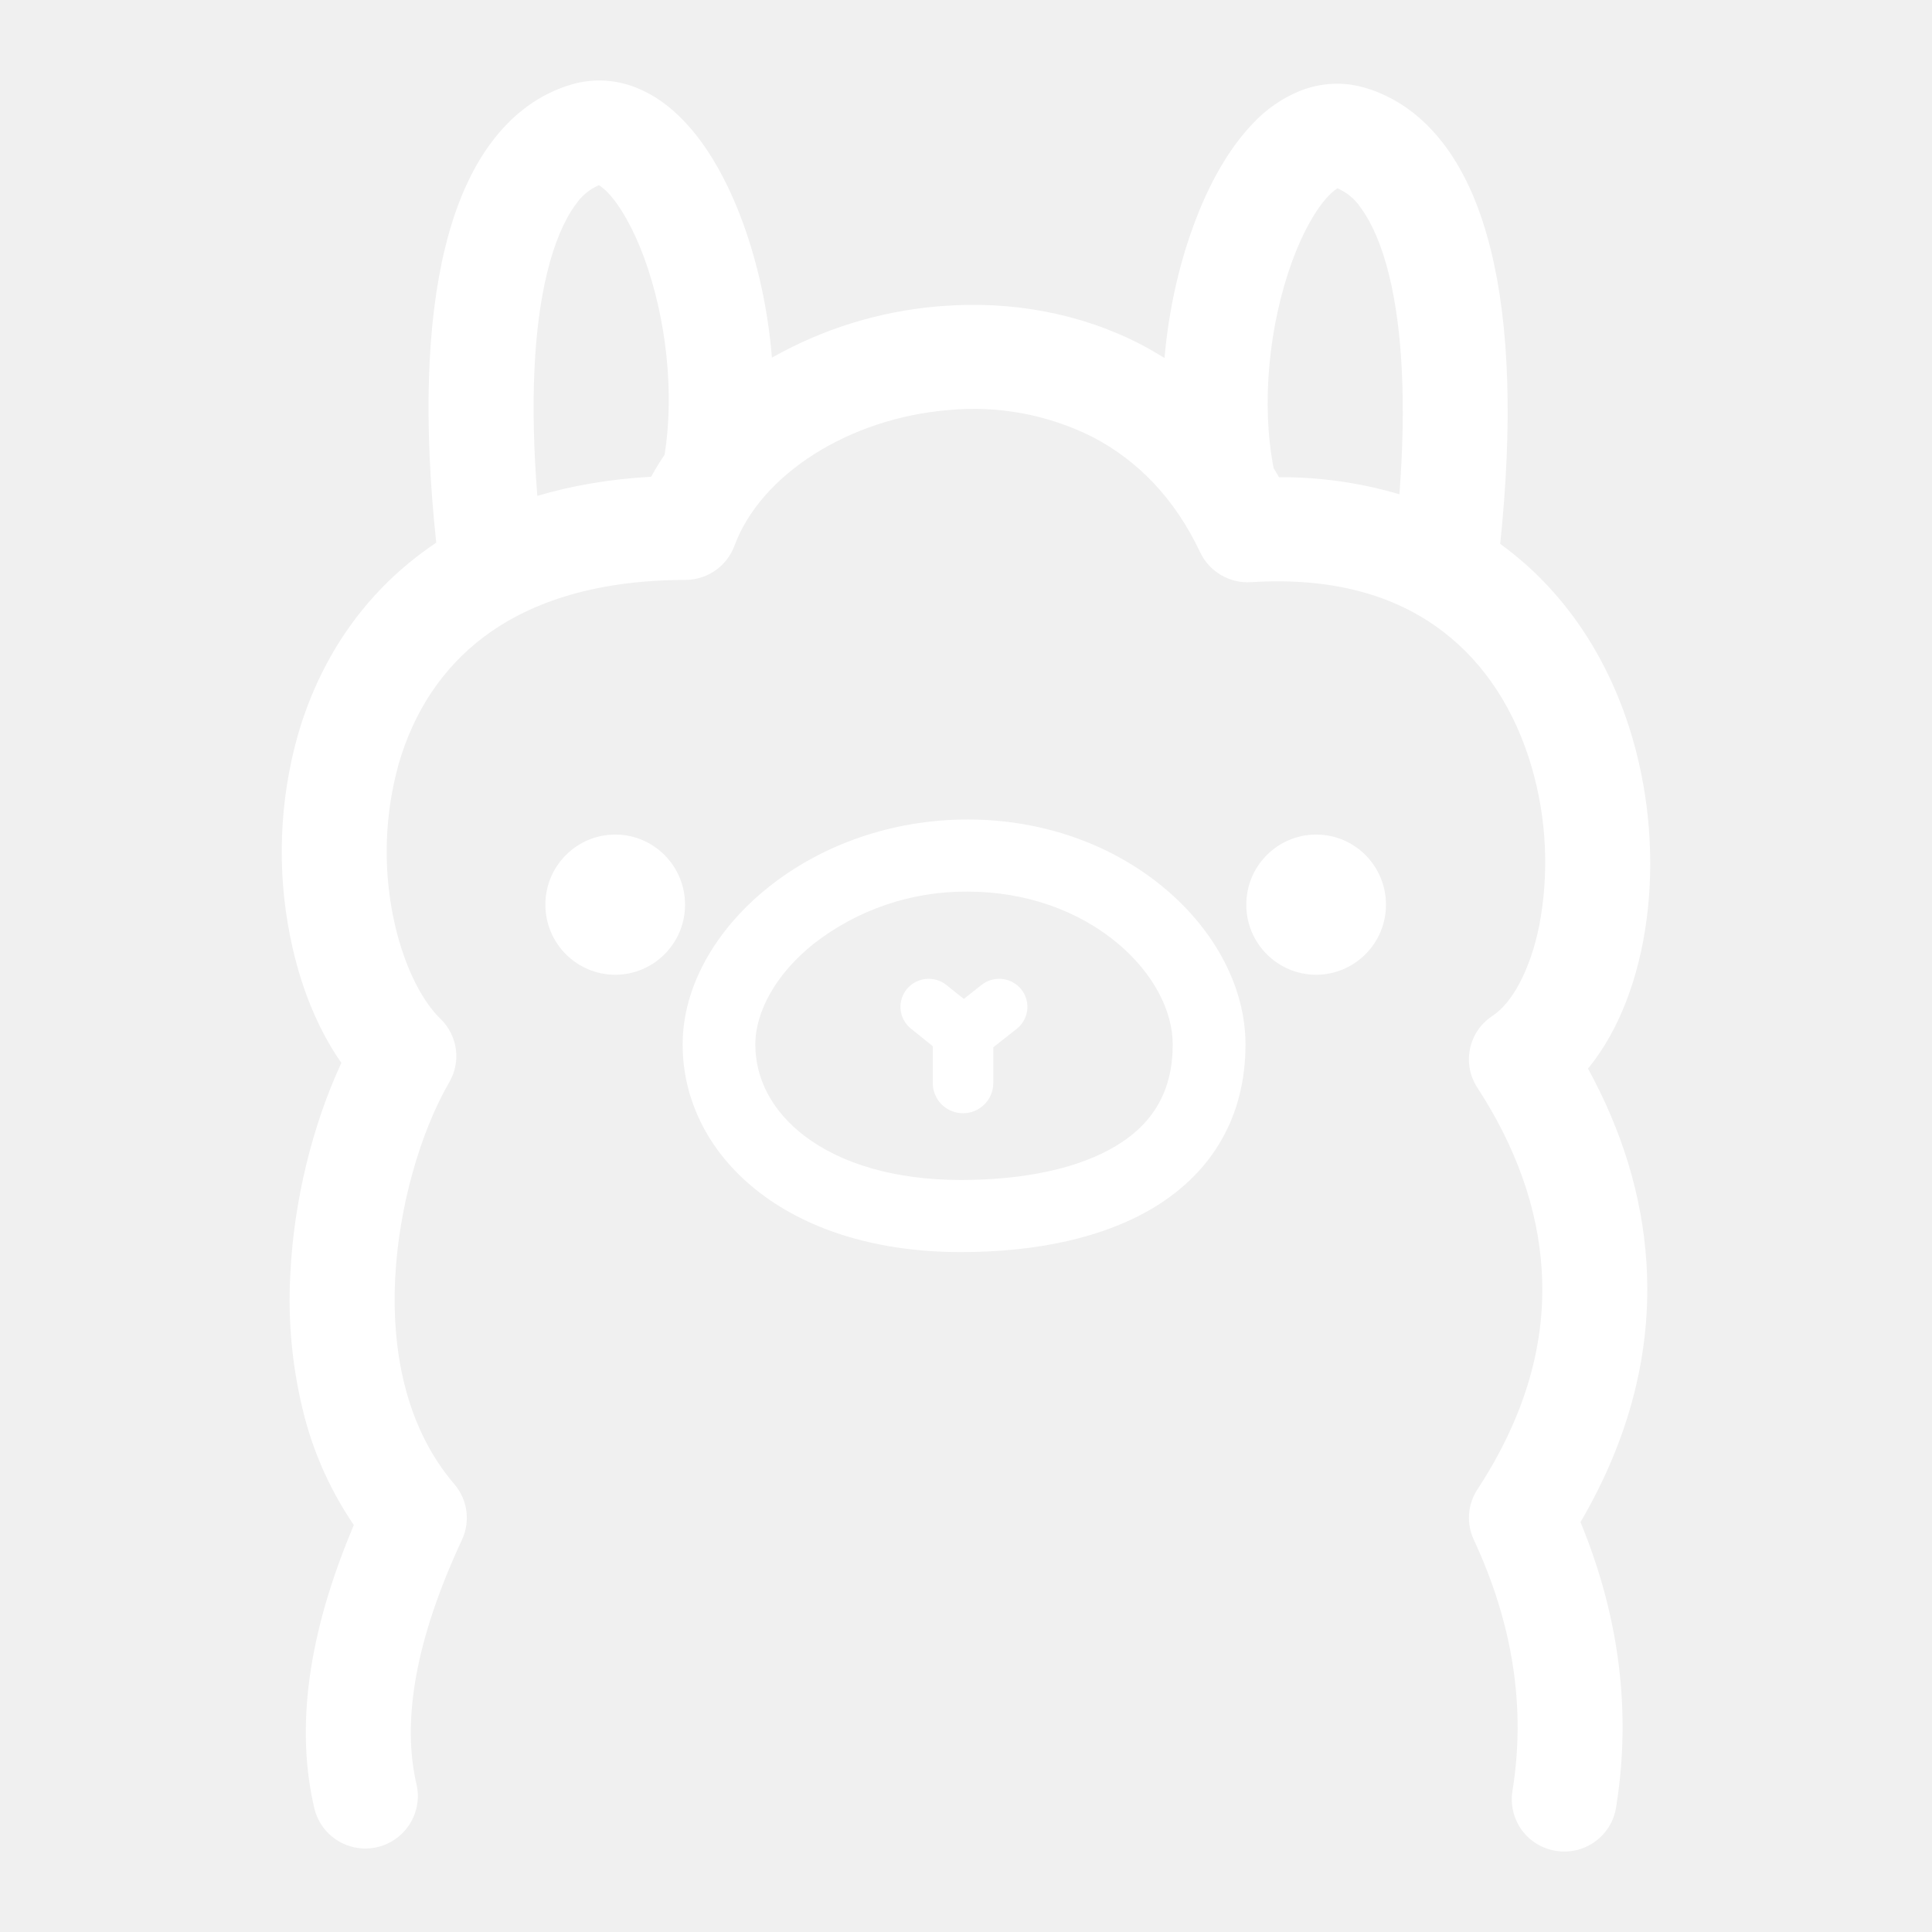
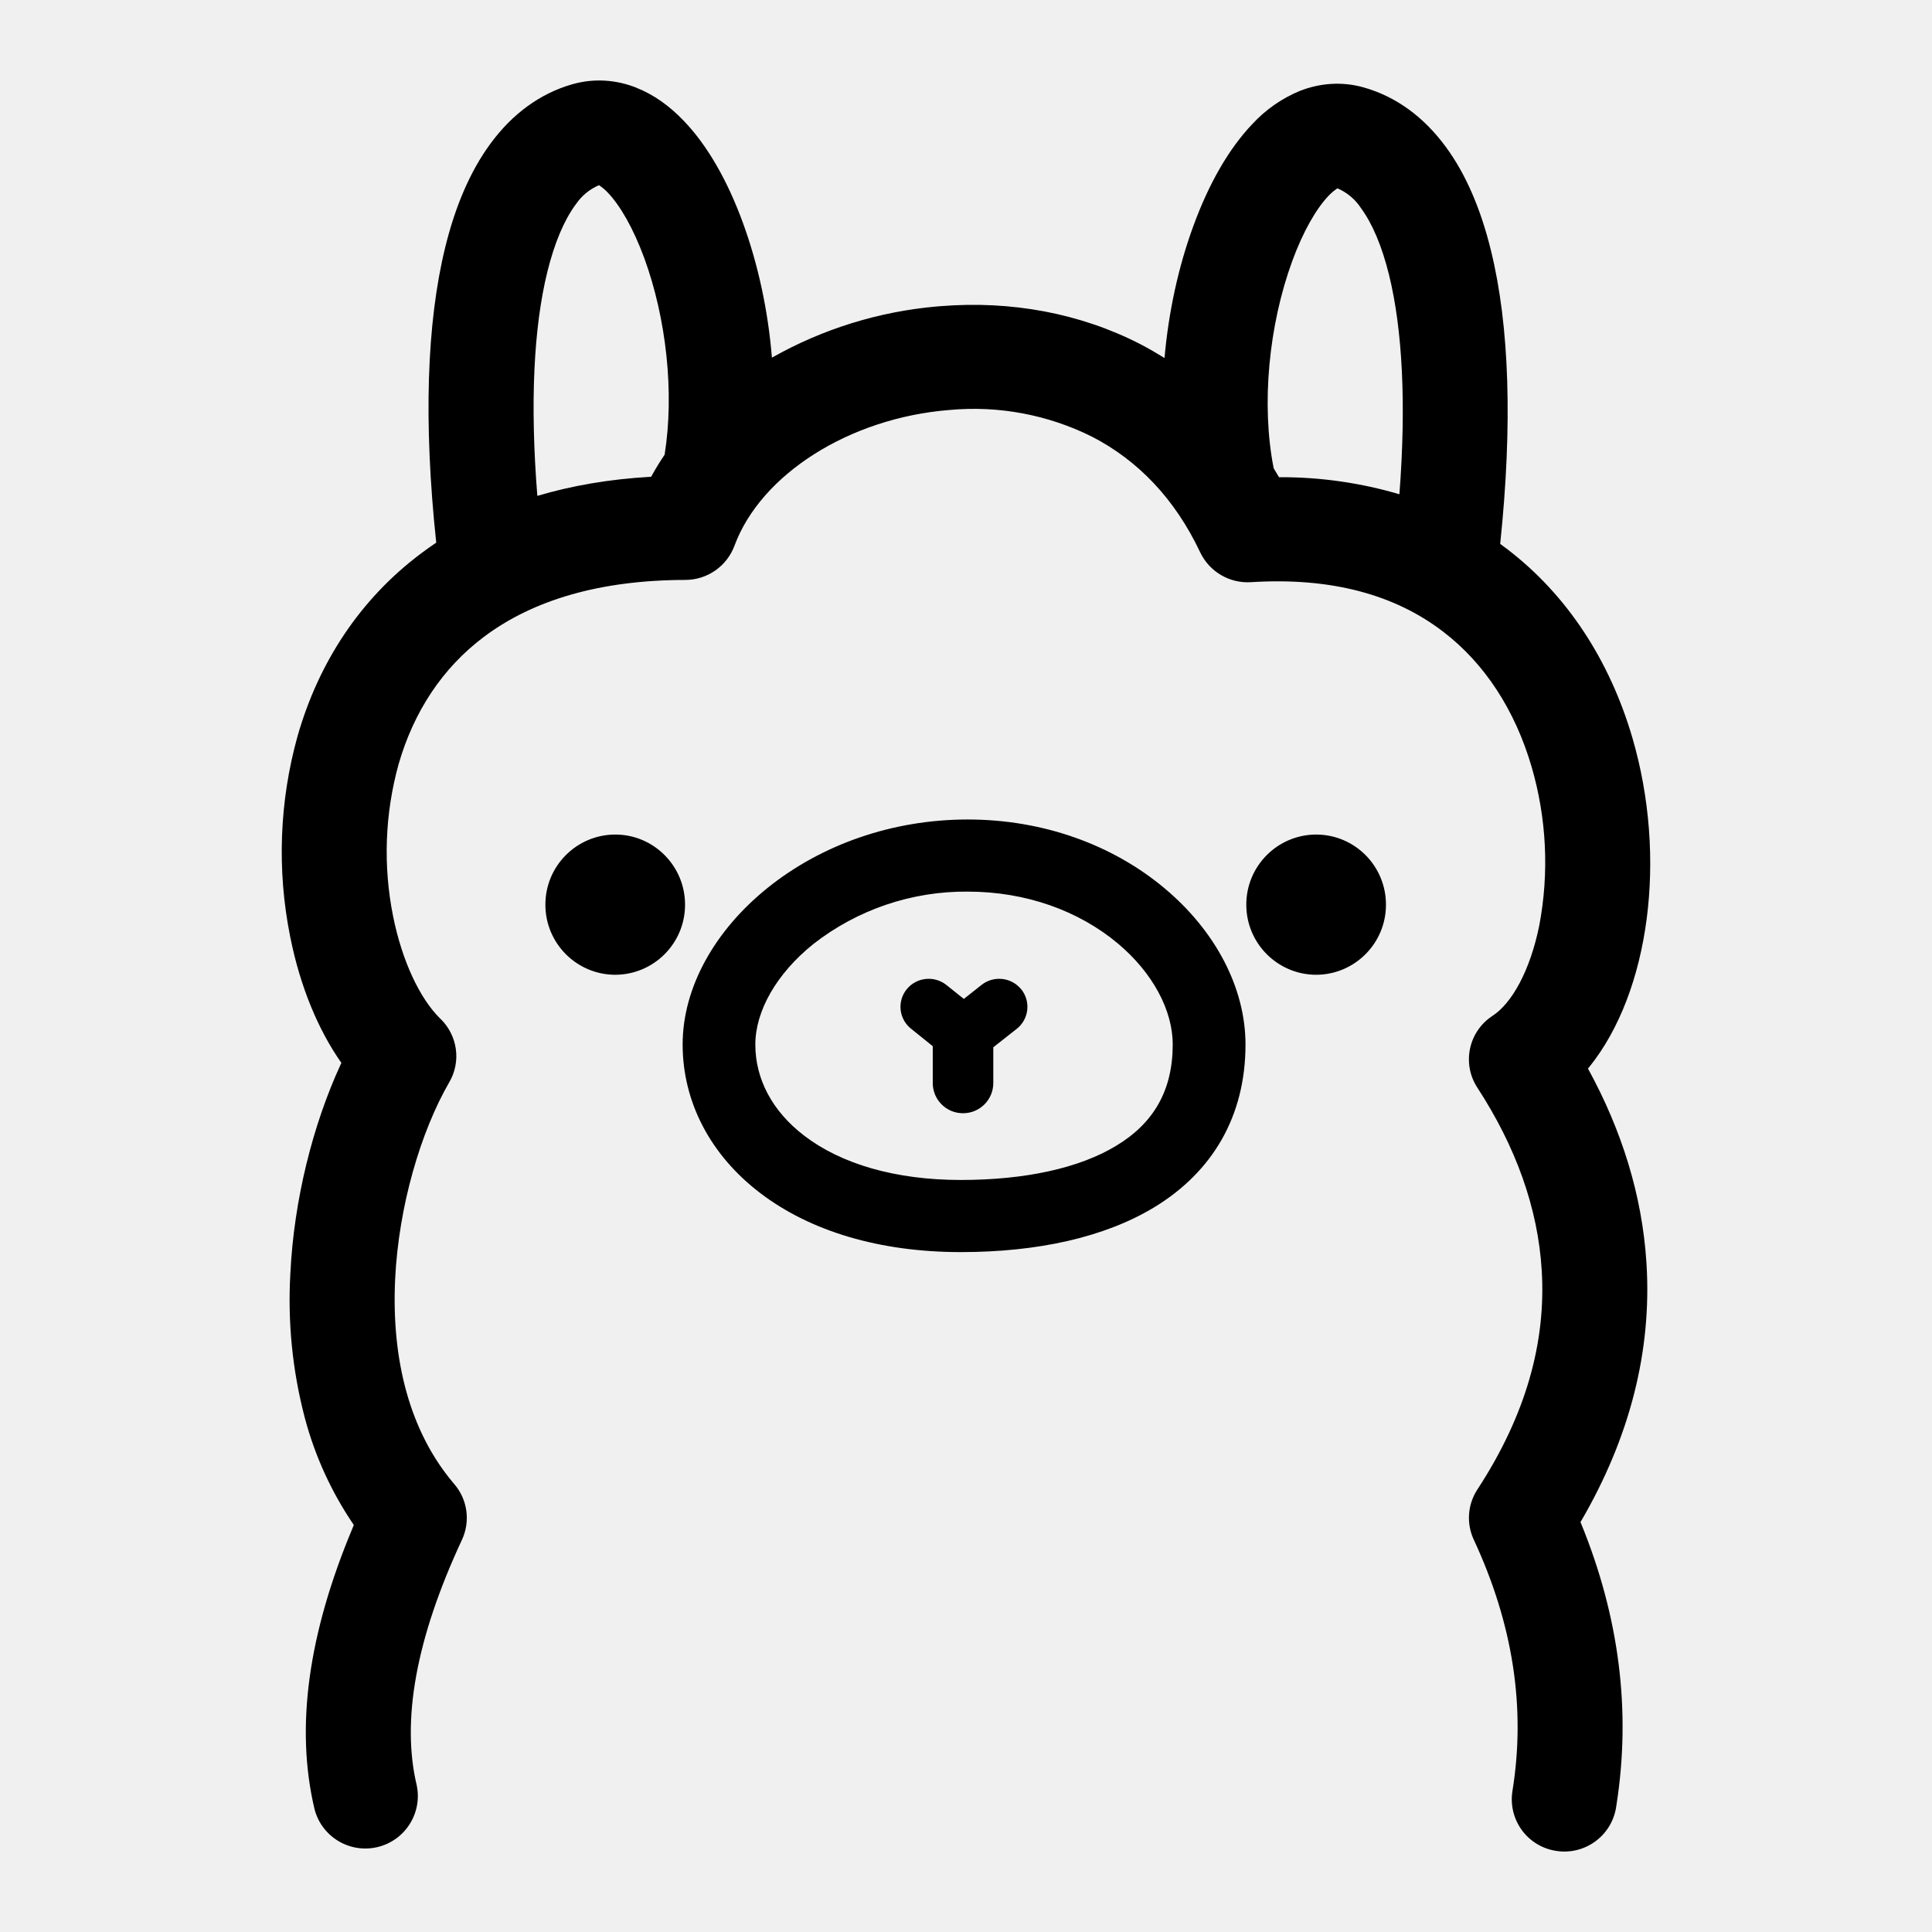
- <svg xmlns="http://www.w3.org/2000/svg" fill="#fff" fill-rule="evenodd" height="1em" style="flex:none;line-height:1" viewBox="0 0 24 24" width="1em">
+ <svg xmlns="http://www.w3.org/2000/svg" fill="currentColor" fill-rule="evenodd" height="1em" style="flex:none;line-height:1" viewBox="0 0 24 24" width="1em">
  <path d="M7.905 1.09c.216.085.411.225.588.41.295.306.544.744.734 1.263.191.522.315 1.1.362 1.68a5.054 5.054 0 012.049-.636l.051-.004c.87-.07 1.73.087 2.48.474.101.053.2.11.297.17.05-.569.172-1.134.36-1.644.19-.52.439-.957.733-1.264a1.67 1.67 0 01.589-.41c.257-.1.53-.118.796-.042.401.114.745.368 1.016.737.248.337.434.769.561 1.287.23.934.27 2.163.115 3.645l.053.04.026.019c.757.576 1.284 1.397 1.563 2.35.435 1.487.216 3.155-.534 4.088l-.018.021.002.003c.417.762.67 1.567.724 2.4l.002.03c.064 1.065-.2 2.137-.814 3.19l-.007.01.01.024c.472 1.157.62 2.322.438 3.486l-.006.039a.651.651 0 01-.747.536.648.648 0 01-.54-.742c.167-1.033.01-2.069-.48-3.123a.643.643 0 01.04-.617l.004-.006c.604-.924.854-1.83.8-2.72-.046-.779-.325-1.544-.8-2.273a.644.644 0 01.18-.886l.009-.006c.243-.159.467-.565.58-1.12a4.229 4.229 0 00-.095-1.974c-.205-.7-.58-1.284-1.105-1.683-.595-.454-1.383-.673-2.38-.61a.653.653 0 01-.632-.371c-.314-.665-.772-1.141-1.343-1.436a3.288 3.288 0 00-1.772-.332c-1.245.099-2.343.801-2.67 1.686a.652.652 0 01-.61.425c-1.067.002-1.893.252-2.497.703-.522.39-.878.935-1.066 1.588a4.07 4.07 0 00-.068 1.886c.112.558.331 1.02.582 1.269l.008.007c.212.207.257.53.109.785-.36.622-.629 1.549-.673 2.44-.05 1.018.186 1.902.719 2.536l.016.019a.643.643 0 01.095.69c-.576 1.236-.753 2.252-.562 3.052a.652.652 0 01-1.269.298c-.243-1.018-.078-2.184.473-3.498l.014-.035-.008-.012a4.339 4.339 0 01-.598-1.309l-.005-.019a5.764 5.764 0 01-.177-1.785c.044-.91.278-1.842.622-2.59l.012-.026-.002-.002c-.293-.418-.51-.953-.63-1.545l-.005-.024a5.352 5.352 0 01.093-2.49c.262-.915.777-1.701 1.536-2.269.06-.045.123-.09.186-.132-.159-1.493-.119-2.73.112-3.67.127-.518.314-.95.562-1.287.27-.368.614-.622 1.015-.737.266-.076.54-.059.797.042zm4.116 9.09c.936 0 1.8.313 2.446.855.63.527 1.005 1.235 1.005 1.94 0 .888-.406 1.58-1.133 2.022-.62.375-1.451.557-2.403.557-1.009 0-1.871-.259-2.493-.734-.617-.47-.963-1.13-.963-1.845 0-.707.398-1.417 1.056-1.946.668-.537 1.55-.849 2.485-.849zm0 .896a3.07 3.07 0 00-1.916.65c-.461.37-.722.835-.722 1.25 0 .428.21.829.61 1.134.455.347 1.124.548 1.943.548.799 0 1.473-.147 1.932-.426.463-.28.7-.686.7-1.257 0-.423-.246-.89-.683-1.256-.484-.405-1.14-.643-1.864-.643zm.662 1.21l.004.004c.12.151.095.37-.056.49l-.292.23v.446a.375.375 0 01-.376.373.375.375 0 01-.376-.373v-.46l-.271-.218a.347.347 0 01-.052-.49.353.353 0 01.494-.051l.215.172.22-.174a.353.353 0 01.49.051zm-5.04-1.919c.478 0 .867.39.867.871a.87.87 0 01-.868.871.87.87 0 01-.867-.87.87.87 0 01.867-.872zm8.706 0c.48 0 .868.39.868.871a.87.87 0 01-.868.871.87.87 0 01-.867-.87.87.87 0 01.867-.872zM7.44 2.3l-.003.002a.659.659 0 00-.285.238l-.005.006c-.138.189-.258.467-.348.832-.17.692-.216 1.631-.124 2.782.43-.128.899-.208 1.404-.237l.01-.001.019-.034c.046-.082.095-.161.148-.239.123-.771.022-1.692-.253-2.444-.134-.364-.297-.65-.453-.813a.628.628 0 00-.107-.09L7.44 2.3zm9.174.04l-.002.001a.628.628 0 00-.107.09c-.156.163-.32.45-.453.814-.29.794-.387 1.776-.23 2.572l.058.097.008.014h.03a5.184 5.184 0 011.466.212c.086-1.124.038-2.043-.128-2.722-.09-.365-.21-.643-.349-.832l-.004-.006a.659.659 0 00-.285-.239h-.004z" />
</svg>
